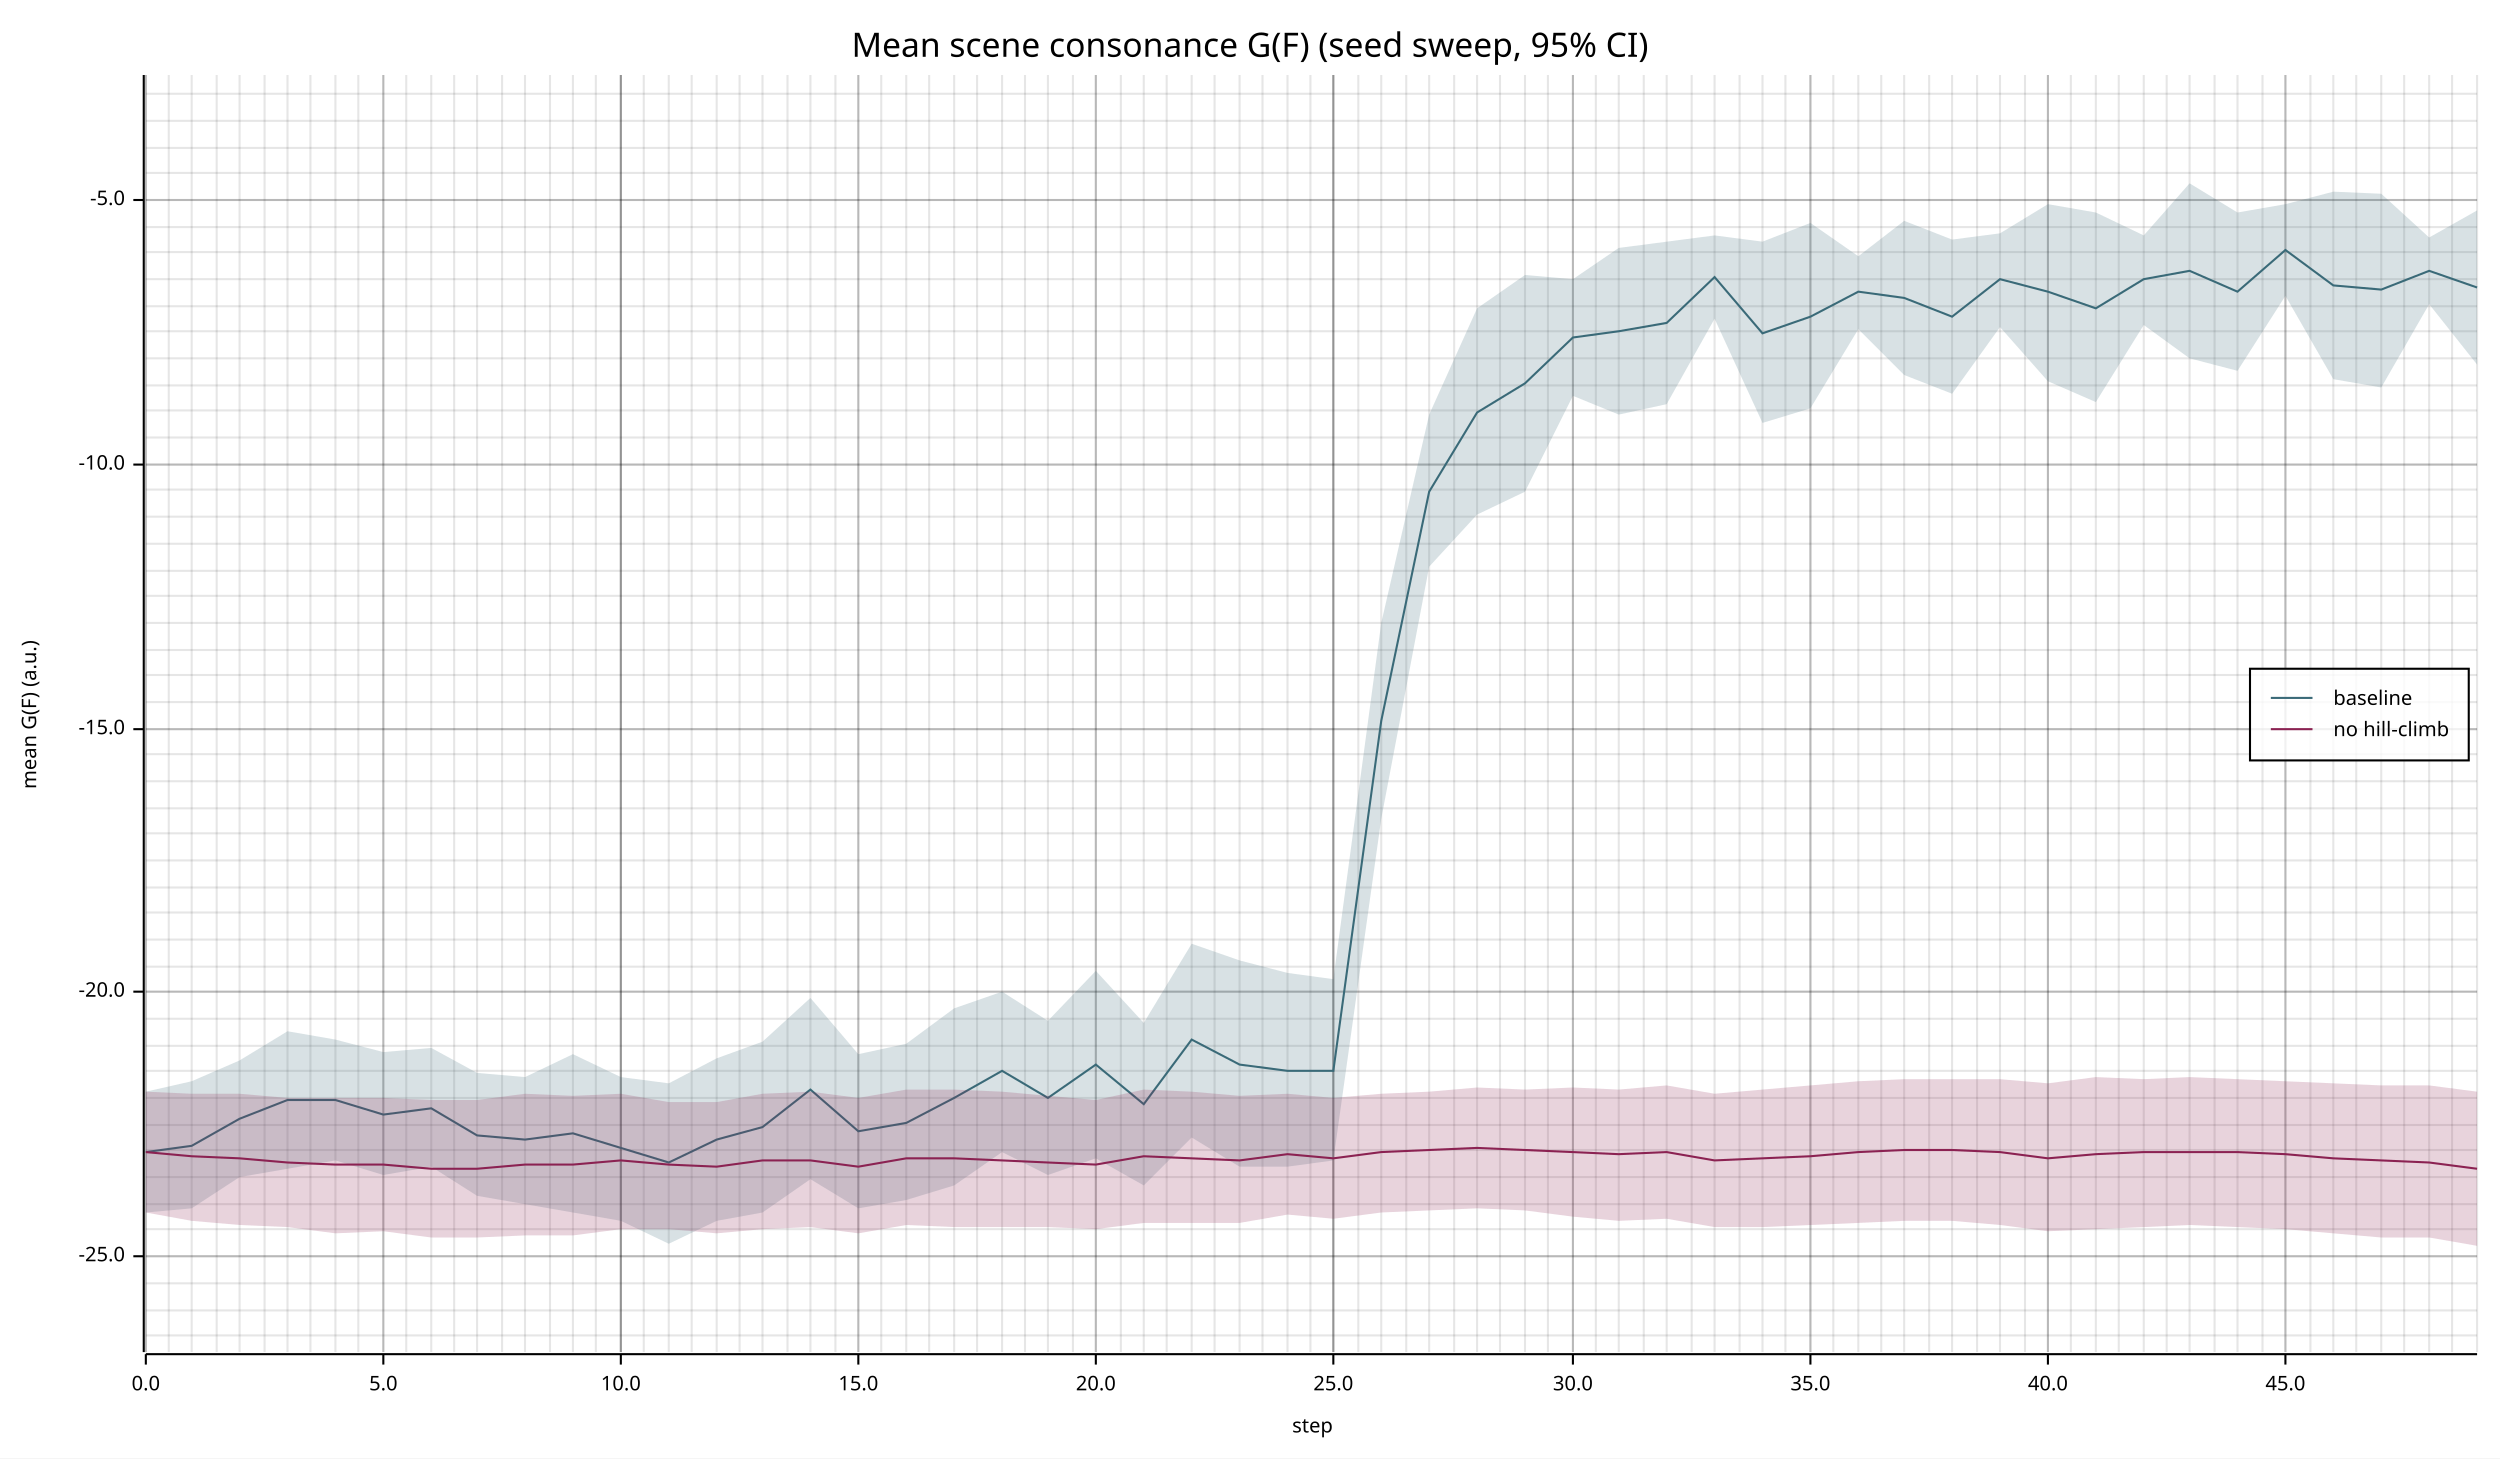
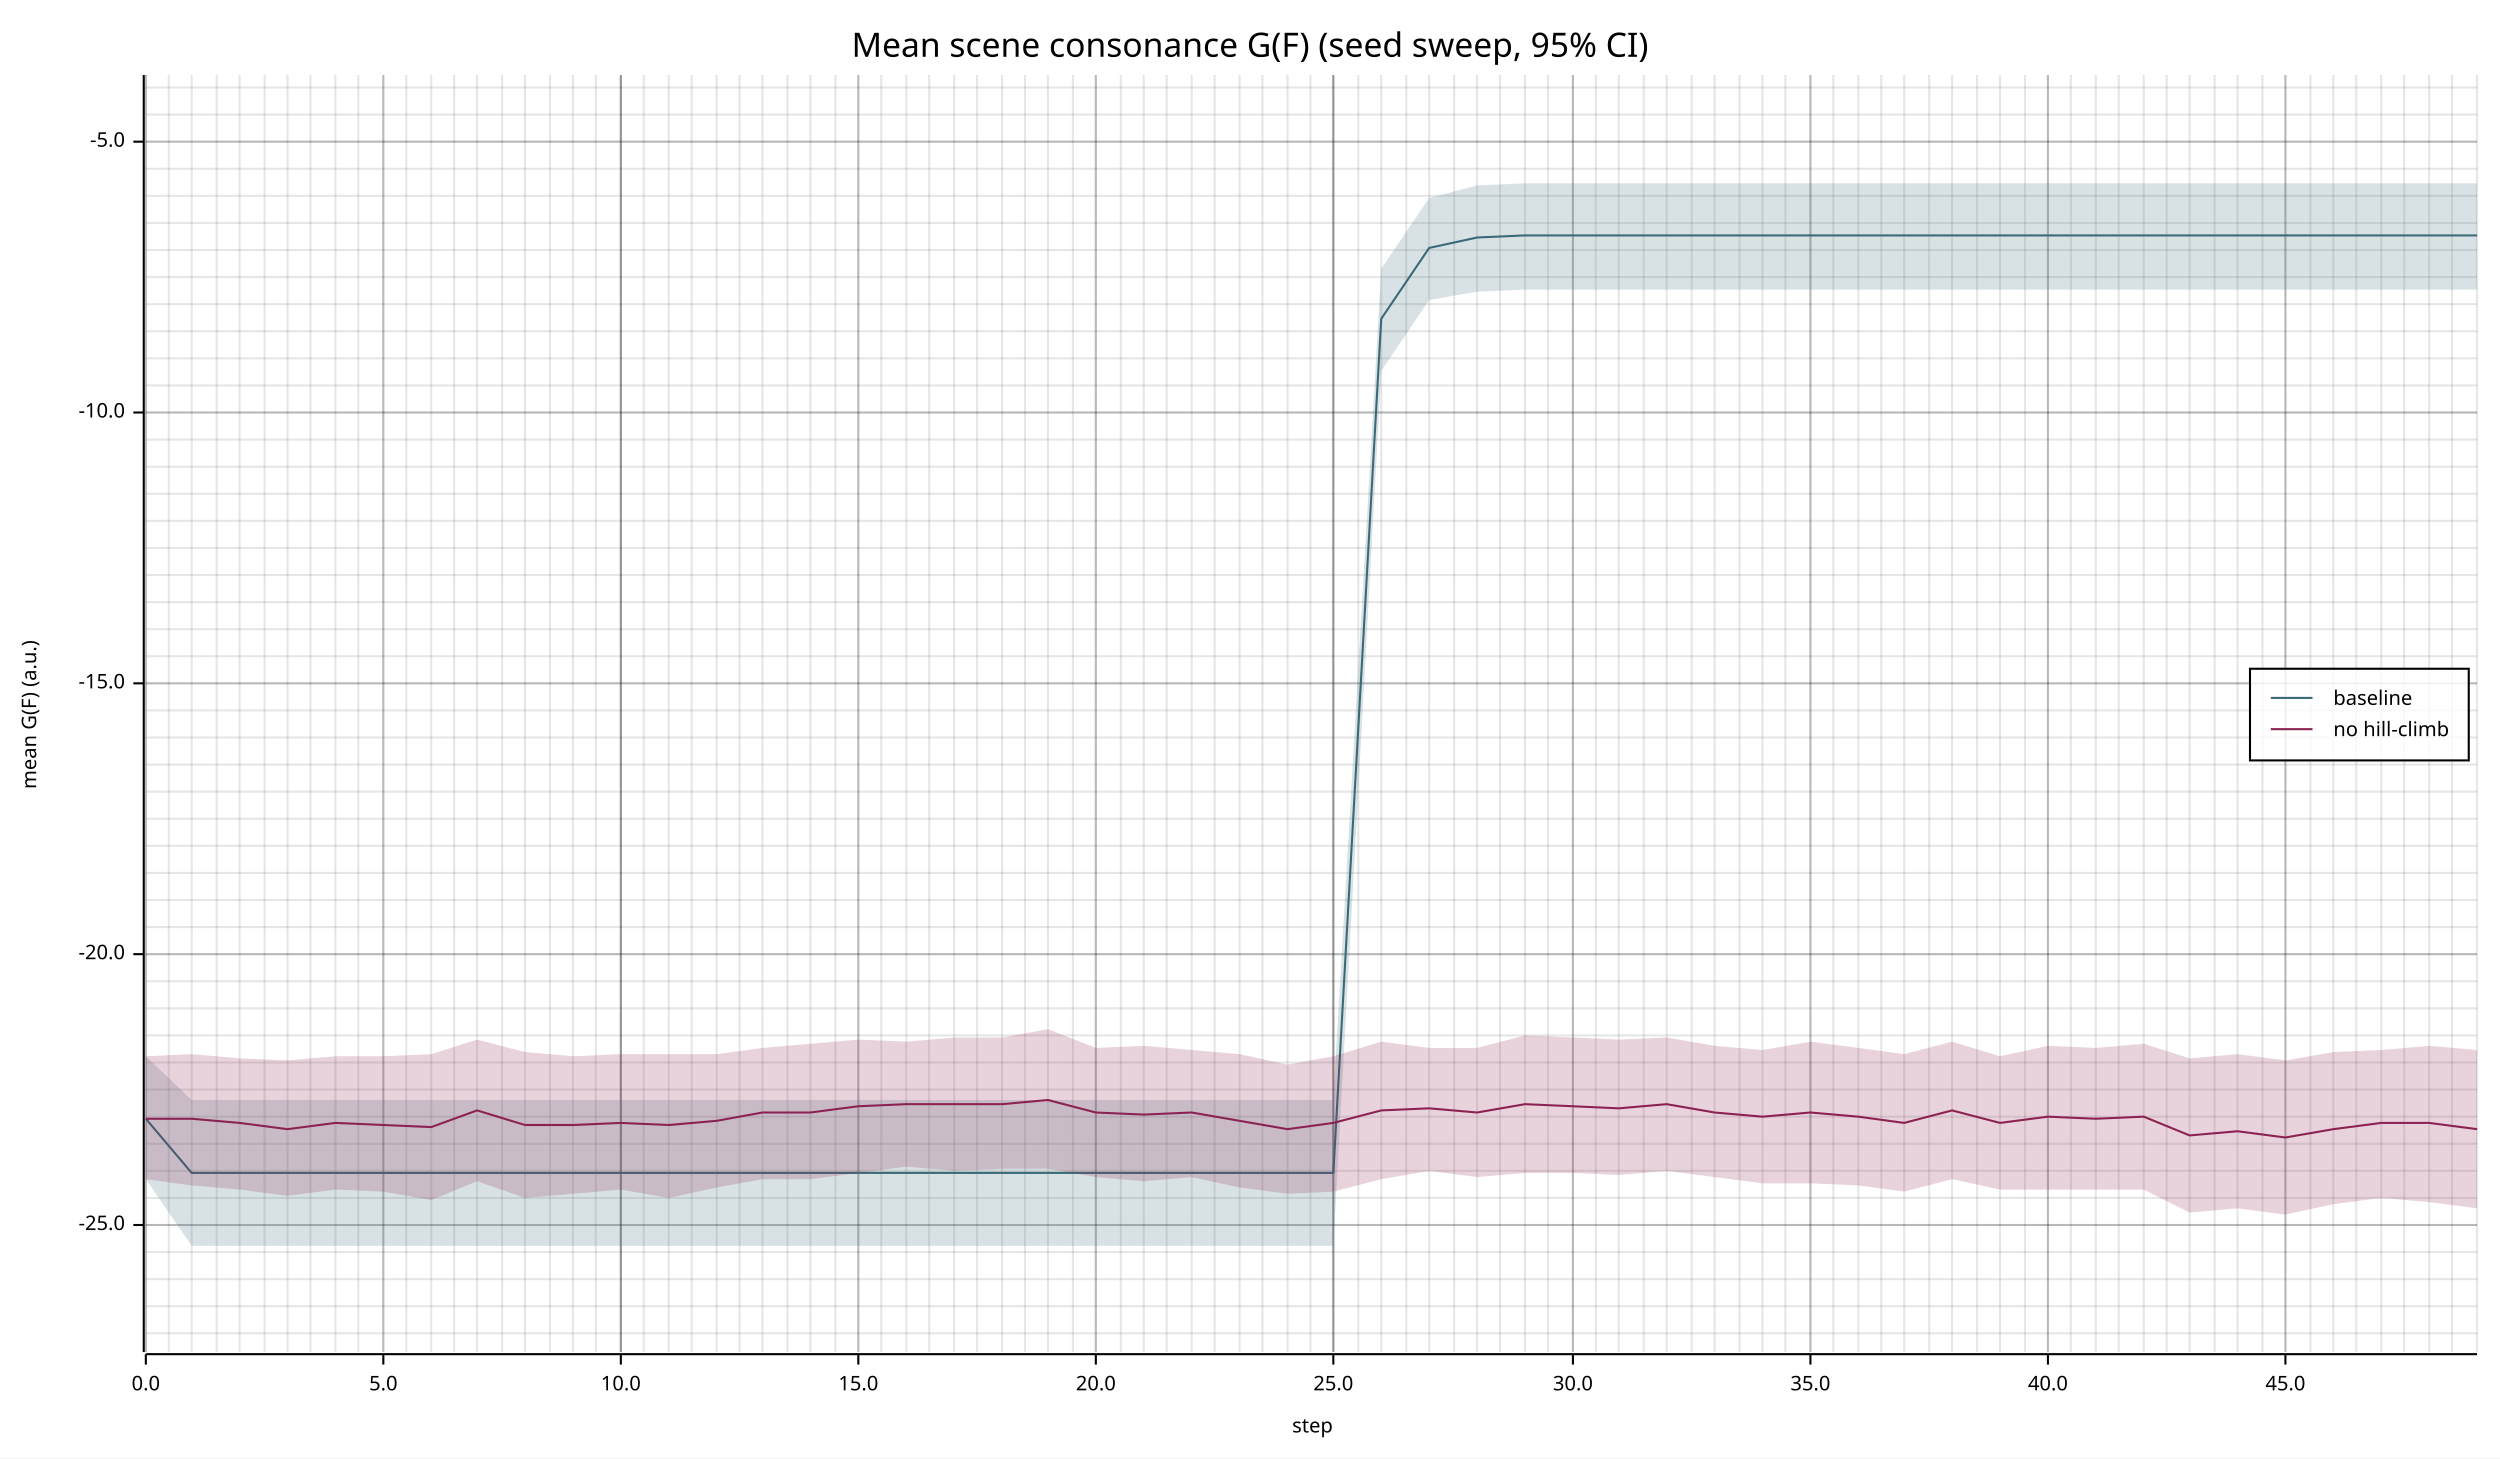
<svg xmlns="http://www.w3.org/2000/svg" width="1200" height="700" viewBox="0 0 1200 700">
  <rect x="0" y="0" width="1200" height="700" opacity="1" fill="#FFFFFF" stroke="none" />
  <text x="600" y="15" dy="0.76em" text-anchor="middle" font-family="sans-serif" font-size="16.129" opacity="1" fill="#000000">
Mean scene consonance G(F) (seed sweep, 95% CI)
</text>
  <line opacity="0.1" stroke="#000000" stroke-width="1" x1="70" y1="649" x2="70" y2="36" />
  <line opacity="0.1" stroke="#000000" stroke-width="1" x1="81" y1="649" x2="81" y2="36" />
  <line opacity="0.1" stroke="#000000" stroke-width="1" x1="92" y1="649" x2="92" y2="36" />
  <line opacity="0.1" stroke="#000000" stroke-width="1" x1="104" y1="649" x2="104" y2="36" />
  <line opacity="0.1" stroke="#000000" stroke-width="1" x1="115" y1="649" x2="115" y2="36" />
  <line opacity="0.1" stroke="#000000" stroke-width="1" x1="127" y1="649" x2="127" y2="36" />
  <line opacity="0.1" stroke="#000000" stroke-width="1" x1="138" y1="649" x2="138" y2="36" />
  <line opacity="0.1" stroke="#000000" stroke-width="1" x1="149" y1="649" x2="149" y2="36" />
  <line opacity="0.1" stroke="#000000" stroke-width="1" x1="161" y1="649" x2="161" y2="36" />
  <line opacity="0.1" stroke="#000000" stroke-width="1" x1="172" y1="649" x2="172" y2="36" />
  <line opacity="0.1" stroke="#000000" stroke-width="1" x1="184" y1="649" x2="184" y2="36" />
  <line opacity="0.1" stroke="#000000" stroke-width="1" x1="195" y1="649" x2="195" y2="36" />
  <line opacity="0.1" stroke="#000000" stroke-width="1" x1="207" y1="649" x2="207" y2="36" />
  <line opacity="0.1" stroke="#000000" stroke-width="1" x1="218" y1="649" x2="218" y2="36" />
  <line opacity="0.1" stroke="#000000" stroke-width="1" x1="229" y1="649" x2="229" y2="36" />
  <line opacity="0.1" stroke="#000000" stroke-width="1" x1="241" y1="649" x2="241" y2="36" />
  <line opacity="0.1" stroke="#000000" stroke-width="1" x1="252" y1="649" x2="252" y2="36" />
  <line opacity="0.1" stroke="#000000" stroke-width="1" x1="264" y1="649" x2="264" y2="36" />
  <line opacity="0.1" stroke="#000000" stroke-width="1" x1="275" y1="649" x2="275" y2="36" />
  <line opacity="0.1" stroke="#000000" stroke-width="1" x1="286" y1="649" x2="286" y2="36" />
  <line opacity="0.1" stroke="#000000" stroke-width="1" x1="298" y1="649" x2="298" y2="36" />
  <line opacity="0.1" stroke="#000000" stroke-width="1" x1="309" y1="649" x2="309" y2="36" />
  <line opacity="0.1" stroke="#000000" stroke-width="1" x1="321" y1="649" x2="321" y2="36" />
  <line opacity="0.1" stroke="#000000" stroke-width="1" x1="332" y1="649" x2="332" y2="36" />
  <line opacity="0.1" stroke="#000000" stroke-width="1" x1="344" y1="649" x2="344" y2="36" />
  <line opacity="0.1" stroke="#000000" stroke-width="1" x1="355" y1="649" x2="355" y2="36" />
  <line opacity="0.1" stroke="#000000" stroke-width="1" x1="366" y1="649" x2="366" y2="36" />
  <line opacity="0.1" stroke="#000000" stroke-width="1" x1="378" y1="649" x2="378" y2="36" />
  <line opacity="0.1" stroke="#000000" stroke-width="1" x1="389" y1="649" x2="389" y2="36" />
  <line opacity="0.1" stroke="#000000" stroke-width="1" x1="401" y1="649" x2="401" y2="36" />
  <line opacity="0.1" stroke="#000000" stroke-width="1" x1="412" y1="649" x2="412" y2="36" />
  <line opacity="0.1" stroke="#000000" stroke-width="1" x1="423" y1="649" x2="423" y2="36" />
  <line opacity="0.1" stroke="#000000" stroke-width="1" x1="435" y1="649" x2="435" y2="36" />
  <line opacity="0.1" stroke="#000000" stroke-width="1" x1="446" y1="649" x2="446" y2="36" />
  <line opacity="0.1" stroke="#000000" stroke-width="1" x1="458" y1="649" x2="458" y2="36" />
  <line opacity="0.1" stroke="#000000" stroke-width="1" x1="469" y1="649" x2="469" y2="36" />
  <line opacity="0.1" stroke="#000000" stroke-width="1" x1="481" y1="649" x2="481" y2="36" />
  <line opacity="0.1" stroke="#000000" stroke-width="1" x1="492" y1="649" x2="492" y2="36" />
  <line opacity="0.1" stroke="#000000" stroke-width="1" x1="503" y1="649" x2="503" y2="36" />
  <line opacity="0.1" stroke="#000000" stroke-width="1" x1="515" y1="649" x2="515" y2="36" />
  <line opacity="0.1" stroke="#000000" stroke-width="1" x1="526" y1="649" x2="526" y2="36" />
  <line opacity="0.1" stroke="#000000" stroke-width="1" x1="538" y1="649" x2="538" y2="36" />
  <line opacity="0.1" stroke="#000000" stroke-width="1" x1="549" y1="649" x2="549" y2="36" />
  <line opacity="0.1" stroke="#000000" stroke-width="1" x1="560" y1="649" x2="560" y2="36" />
  <line opacity="0.1" stroke="#000000" stroke-width="1" x1="572" y1="649" x2="572" y2="36" />
  <line opacity="0.1" stroke="#000000" stroke-width="1" x1="583" y1="649" x2="583" y2="36" />
  <line opacity="0.1" stroke="#000000" stroke-width="1" x1="595" y1="649" x2="595" y2="36" />
  <line opacity="0.1" stroke="#000000" stroke-width="1" x1="606" y1="649" x2="606" y2="36" />
  <line opacity="0.1" stroke="#000000" stroke-width="1" x1="618" y1="649" x2="618" y2="36" />
  <line opacity="0.1" stroke="#000000" stroke-width="1" x1="629" y1="649" x2="629" y2="36" />
  <line opacity="0.1" stroke="#000000" stroke-width="1" x1="640" y1="649" x2="640" y2="36" />
  <line opacity="0.1" stroke="#000000" stroke-width="1" x1="652" y1="649" x2="652" y2="36" />
  <line opacity="0.1" stroke="#000000" stroke-width="1" x1="663" y1="649" x2="663" y2="36" />
  <line opacity="0.1" stroke="#000000" stroke-width="1" x1="675" y1="649" x2="675" y2="36" />
  <line opacity="0.1" stroke="#000000" stroke-width="1" x1="686" y1="649" x2="686" y2="36" />
  <line opacity="0.1" stroke="#000000" stroke-width="1" x1="698" y1="649" x2="698" y2="36" />
  <line opacity="0.1" stroke="#000000" stroke-width="1" x1="709" y1="649" x2="709" y2="36" />
  <line opacity="0.1" stroke="#000000" stroke-width="1" x1="720" y1="649" x2="720" y2="36" />
  <line opacity="0.1" stroke="#000000" stroke-width="1" x1="732" y1="649" x2="732" y2="36" />
  <line opacity="0.1" stroke="#000000" stroke-width="1" x1="743" y1="649" x2="743" y2="36" />
  <line opacity="0.1" stroke="#000000" stroke-width="1" x1="755" y1="649" x2="755" y2="36" />
  <line opacity="0.1" stroke="#000000" stroke-width="1" x1="766" y1="649" x2="766" y2="36" />
  <line opacity="0.1" stroke="#000000" stroke-width="1" x1="777" y1="649" x2="777" y2="36" />
  <line opacity="0.1" stroke="#000000" stroke-width="1" x1="789" y1="649" x2="789" y2="36" />
  <line opacity="0.1" stroke="#000000" stroke-width="1" x1="800" y1="649" x2="800" y2="36" />
  <line opacity="0.1" stroke="#000000" stroke-width="1" x1="812" y1="649" x2="812" y2="36" />
  <line opacity="0.1" stroke="#000000" stroke-width="1" x1="823" y1="649" x2="823" y2="36" />
  <line opacity="0.1" stroke="#000000" stroke-width="1" x1="835" y1="649" x2="835" y2="36" />
  <line opacity="0.1" stroke="#000000" stroke-width="1" x1="846" y1="649" x2="846" y2="36" />
  <line opacity="0.1" stroke="#000000" stroke-width="1" x1="857" y1="649" x2="857" y2="36" />
  <line opacity="0.1" stroke="#000000" stroke-width="1" x1="869" y1="649" x2="869" y2="36" />
  <line opacity="0.1" stroke="#000000" stroke-width="1" x1="880" y1="649" x2="880" y2="36" />
  <line opacity="0.1" stroke="#000000" stroke-width="1" x1="892" y1="649" x2="892" y2="36" />
  <line opacity="0.1" stroke="#000000" stroke-width="1" x1="903" y1="649" x2="903" y2="36" />
  <line opacity="0.1" stroke="#000000" stroke-width="1" x1="914" y1="649" x2="914" y2="36" />
  <line opacity="0.1" stroke="#000000" stroke-width="1" x1="926" y1="649" x2="926" y2="36" />
  <line opacity="0.1" stroke="#000000" stroke-width="1" x1="937" y1="649" x2="937" y2="36" />
  <line opacity="0.1" stroke="#000000" stroke-width="1" x1="949" y1="649" x2="949" y2="36" />
  <line opacity="0.1" stroke="#000000" stroke-width="1" x1="960" y1="649" x2="960" y2="36" />
  <line opacity="0.1" stroke="#000000" stroke-width="1" x1="972" y1="649" x2="972" y2="36" />
  <line opacity="0.1" stroke="#000000" stroke-width="1" x1="983" y1="649" x2="983" y2="36" />
  <line opacity="0.1" stroke="#000000" stroke-width="1" x1="994" y1="649" x2="994" y2="36" />
  <line opacity="0.1" stroke="#000000" stroke-width="1" x1="1006" y1="649" x2="1006" y2="36" />
  <line opacity="0.1" stroke="#000000" stroke-width="1" x1="1017" y1="649" x2="1017" y2="36" />
  <line opacity="0.1" stroke="#000000" stroke-width="1" x1="1029" y1="649" x2="1029" y2="36" />
  <line opacity="0.1" stroke="#000000" stroke-width="1" x1="1040" y1="649" x2="1040" y2="36" />
  <line opacity="0.1" stroke="#000000" stroke-width="1" x1="1051" y1="649" x2="1051" y2="36" />
  <line opacity="0.1" stroke="#000000" stroke-width="1" x1="1063" y1="649" x2="1063" y2="36" />
  <line opacity="0.1" stroke="#000000" stroke-width="1" x1="1074" y1="649" x2="1074" y2="36" />
  <line opacity="0.1" stroke="#000000" stroke-width="1" x1="1086" y1="649" x2="1086" y2="36" />
  <line opacity="0.1" stroke="#000000" stroke-width="1" x1="1097" y1="649" x2="1097" y2="36" />
  <line opacity="0.1" stroke="#000000" stroke-width="1" x1="1109" y1="649" x2="1109" y2="36" />
  <line opacity="0.1" stroke="#000000" stroke-width="1" x1="1120" y1="649" x2="1120" y2="36" />
  <line opacity="0.1" stroke="#000000" stroke-width="1" x1="1131" y1="649" x2="1131" y2="36" />
  <line opacity="0.1" stroke="#000000" stroke-width="1" x1="1143" y1="649" x2="1143" y2="36" />
  <line opacity="0.1" stroke="#000000" stroke-width="1" x1="1154" y1="649" x2="1154" y2="36" />
  <line opacity="0.1" stroke="#000000" stroke-width="1" x1="1166" y1="649" x2="1166" y2="36" />
  <line opacity="0.1" stroke="#000000" stroke-width="1" x1="1177" y1="649" x2="1177" y2="36" />
  <line opacity="0.1" stroke="#000000" stroke-width="1" x1="1189" y1="649" x2="1189" y2="36" />
-   <line opacity="0.1" stroke="#000000" stroke-width="1" x1="70" y1="641" x2="1189" y2="641" />
-   <line opacity="0.1" stroke="#000000" stroke-width="1" x1="70" y1="629" x2="1189" y2="629" />
-   <line opacity="0.1" stroke="#000000" stroke-width="1" x1="70" y1="616" x2="1189" y2="616" />
-   <line opacity="0.1" stroke="#000000" stroke-width="1" x1="70" y1="603" x2="1189" y2="603" />
-   <line opacity="0.1" stroke="#000000" stroke-width="1" x1="70" y1="590" x2="1189" y2="590" />
-   <line opacity="0.1" stroke="#000000" stroke-width="1" x1="70" y1="578" x2="1189" y2="578" />
-   <line opacity="0.1" stroke="#000000" stroke-width="1" x1="70" y1="565" x2="1189" y2="565" />
-   <line opacity="0.1" stroke="#000000" stroke-width="1" x1="70" y1="552" x2="1189" y2="552" />
-   <line opacity="0.1" stroke="#000000" stroke-width="1" x1="70" y1="540" x2="1189" y2="540" />
-   <line opacity="0.1" stroke="#000000" stroke-width="1" x1="70" y1="527" x2="1189" y2="527" />
-   <line opacity="0.1" stroke="#000000" stroke-width="1" x1="70" y1="514" x2="1189" y2="514" />
-   <line opacity="0.1" stroke="#000000" stroke-width="1" x1="70" y1="502" x2="1189" y2="502" />
-   <line opacity="0.1" stroke="#000000" stroke-width="1" x1="70" y1="489" x2="1189" y2="489" />
-   <line opacity="0.1" stroke="#000000" stroke-width="1" x1="70" y1="476" x2="1189" y2="476" />
-   <line opacity="0.1" stroke="#000000" stroke-width="1" x1="70" y1="464" x2="1189" y2="464" />
-   <line opacity="0.1" stroke="#000000" stroke-width="1" x1="70" y1="451" x2="1189" y2="451" />
-   <line opacity="0.1" stroke="#000000" stroke-width="1" x1="70" y1="438" x2="1189" y2="438" />
-   <line opacity="0.1" stroke="#000000" stroke-width="1" x1="70" y1="426" x2="1189" y2="426" />
-   <line opacity="0.1" stroke="#000000" stroke-width="1" x1="70" y1="413" x2="1189" y2="413" />
-   <line opacity="0.1" stroke="#000000" stroke-width="1" x1="70" y1="400" x2="1189" y2="400" />
-   <line opacity="0.1" stroke="#000000" stroke-width="1" x1="70" y1="388" x2="1189" y2="388" />
-   <line opacity="0.1" stroke="#000000" stroke-width="1" x1="70" y1="375" x2="1189" y2="375" />
-   <line opacity="0.1" stroke="#000000" stroke-width="1" x1="70" y1="362" x2="1189" y2="362" />
-   <line opacity="0.1" stroke="#000000" stroke-width="1" x1="70" y1="350" x2="1189" y2="350" />
-   <line opacity="0.1" stroke="#000000" stroke-width="1" x1="70" y1="337" x2="1189" y2="337" />
-   <line opacity="0.1" stroke="#000000" stroke-width="1" x1="70" y1="324" x2="1189" y2="324" />
-   <line opacity="0.1" stroke="#000000" stroke-width="1" x1="70" y1="312" x2="1189" y2="312" />
-   <line opacity="0.1" stroke="#000000" stroke-width="1" x1="70" y1="299" x2="1189" y2="299" />
-   <line opacity="0.1" stroke="#000000" stroke-width="1" x1="70" y1="286" x2="1189" y2="286" />
-   <line opacity="0.1" stroke="#000000" stroke-width="1" x1="70" y1="274" x2="1189" y2="274" />
-   <line opacity="0.1" stroke="#000000" stroke-width="1" x1="70" y1="261" x2="1189" y2="261" />
-   <line opacity="0.1" stroke="#000000" stroke-width="1" x1="70" y1="248" x2="1189" y2="248" />
-   <line opacity="0.1" stroke="#000000" stroke-width="1" x1="70" y1="235" x2="1189" y2="235" />
-   <line opacity="0.1" stroke="#000000" stroke-width="1" x1="70" y1="223" x2="1189" y2="223" />
-   <line opacity="0.1" stroke="#000000" stroke-width="1" x1="70" y1="210" x2="1189" y2="210" />
-   <line opacity="0.1" stroke="#000000" stroke-width="1" x1="70" y1="197" x2="1189" y2="197" />
+   <line opacity="0.1" stroke="#000000" stroke-width="1" x1="70" y1="640" x2="1189" y2="640" />
+   <line opacity="0.1" stroke="#000000" stroke-width="1" x1="70" y1="627" x2="1189" y2="627" />
+   <line opacity="0.1" stroke="#000000" stroke-width="1" x1="70" y1="614" x2="1189" y2="614" />
+   <line opacity="0.1" stroke="#000000" stroke-width="1" x1="70" y1="601" x2="1189" y2="601" />
+   <line opacity="0.1" stroke="#000000" stroke-width="1" x1="70" y1="588" x2="1189" y2="588" />
+   <line opacity="0.1" stroke="#000000" stroke-width="1" x1="70" y1="575" x2="1189" y2="575" />
+   <line opacity="0.1" stroke="#000000" stroke-width="1" x1="70" y1="562" x2="1189" y2="562" />
+   <line opacity="0.1" stroke="#000000" stroke-width="1" x1="70" y1="549" x2="1189" y2="549" />
+   <line opacity="0.1" stroke="#000000" stroke-width="1" x1="70" y1="536" x2="1189" y2="536" />
+   <line opacity="0.1" stroke="#000000" stroke-width="1" x1="70" y1="523" x2="1189" y2="523" />
+   <line opacity="0.1" stroke="#000000" stroke-width="1" x1="70" y1="510" x2="1189" y2="510" />
+   <line opacity="0.1" stroke="#000000" stroke-width="1" x1="70" y1="497" x2="1189" y2="497" />
+   <line opacity="0.1" stroke="#000000" stroke-width="1" x1="70" y1="484" x2="1189" y2="484" />
+   <line opacity="0.1" stroke="#000000" stroke-width="1" x1="70" y1="471" x2="1189" y2="471" />
+   <line opacity="0.1" stroke="#000000" stroke-width="1" x1="70" y1="458" x2="1189" y2="458" />
+   <line opacity="0.1" stroke="#000000" stroke-width="1" x1="70" y1="445" x2="1189" y2="445" />
+   <line opacity="0.1" stroke="#000000" stroke-width="1" x1="70" y1="432" x2="1189" y2="432" />
+   <line opacity="0.1" stroke="#000000" stroke-width="1" x1="70" y1="419" x2="1189" y2="419" />
+   <line opacity="0.1" stroke="#000000" stroke-width="1" x1="70" y1="406" x2="1189" y2="406" />
+   <line opacity="0.1" stroke="#000000" stroke-width="1" x1="70" y1="393" x2="1189" y2="393" />
+   <line opacity="0.1" stroke="#000000" stroke-width="1" x1="70" y1="380" x2="1189" y2="380" />
+   <line opacity="0.1" stroke="#000000" stroke-width="1" x1="70" y1="367" x2="1189" y2="367" />
+   <line opacity="0.1" stroke="#000000" stroke-width="1" x1="70" y1="354" x2="1189" y2="354" />
+   <line opacity="0.1" stroke="#000000" stroke-width="1" x1="70" y1="341" x2="1189" y2="341" />
+   <line opacity="0.1" stroke="#000000" stroke-width="1" x1="70" y1="328" x2="1189" y2="328" />
+   <line opacity="0.1" stroke="#000000" stroke-width="1" x1="70" y1="315" x2="1189" y2="315" />
+   <line opacity="0.1" stroke="#000000" stroke-width="1" x1="70" y1="302" x2="1189" y2="302" />
+   <line opacity="0.1" stroke="#000000" stroke-width="1" x1="70" y1="289" x2="1189" y2="289" />
+   <line opacity="0.1" stroke="#000000" stroke-width="1" x1="70" y1="276" x2="1189" y2="276" />
+   <line opacity="0.1" stroke="#000000" stroke-width="1" x1="70" y1="263" x2="1189" y2="263" />
+   <line opacity="0.1" stroke="#000000" stroke-width="1" x1="70" y1="250" x2="1189" y2="250" />
+   <line opacity="0.1" stroke="#000000" stroke-width="1" x1="70" y1="237" x2="1189" y2="237" />
+   <line opacity="0.1" stroke="#000000" stroke-width="1" x1="70" y1="224" x2="1189" y2="224" />
+   <line opacity="0.1" stroke="#000000" stroke-width="1" x1="70" y1="211" x2="1189" y2="211" />
+   <line opacity="0.1" stroke="#000000" stroke-width="1" x1="70" y1="198" x2="1189" y2="198" />
  <line opacity="0.1" stroke="#000000" stroke-width="1" x1="70" y1="185" x2="1189" y2="185" />
  <line opacity="0.1" stroke="#000000" stroke-width="1" x1="70" y1="172" x2="1189" y2="172" />
  <line opacity="0.1" stroke="#000000" stroke-width="1" x1="70" y1="159" x2="1189" y2="159" />
-   <line opacity="0.1" stroke="#000000" stroke-width="1" x1="70" y1="147" x2="1189" y2="147" />
-   <line opacity="0.1" stroke="#000000" stroke-width="1" x1="70" y1="134" x2="1189" y2="134" />
-   <line opacity="0.1" stroke="#000000" stroke-width="1" x1="70" y1="121" x2="1189" y2="121" />
-   <line opacity="0.1" stroke="#000000" stroke-width="1" x1="70" y1="109" x2="1189" y2="109" />
-   <line opacity="0.1" stroke="#000000" stroke-width="1" x1="70" y1="96" x2="1189" y2="96" />
-   <line opacity="0.1" stroke="#000000" stroke-width="1" x1="70" y1="83" x2="1189" y2="83" />
-   <line opacity="0.1" stroke="#000000" stroke-width="1" x1="70" y1="71" x2="1189" y2="71" />
-   <line opacity="0.1" stroke="#000000" stroke-width="1" x1="70" y1="58" x2="1189" y2="58" />
-   <line opacity="0.1" stroke="#000000" stroke-width="1" x1="70" y1="45" x2="1189" y2="45" />
+   <line opacity="0.1" stroke="#000000" stroke-width="1" x1="70" y1="146" x2="1189" y2="146" />
+   <line opacity="0.1" stroke="#000000" stroke-width="1" x1="70" y1="133" x2="1189" y2="133" />
+   <line opacity="0.1" stroke="#000000" stroke-width="1" x1="70" y1="120" x2="1189" y2="120" />
+   <line opacity="0.1" stroke="#000000" stroke-width="1" x1="70" y1="107" x2="1189" y2="107" />
+   <line opacity="0.1" stroke="#000000" stroke-width="1" x1="70" y1="94" x2="1189" y2="94" />
+   <line opacity="0.1" stroke="#000000" stroke-width="1" x1="70" y1="81" x2="1189" y2="81" />
+   <line opacity="0.1" stroke="#000000" stroke-width="1" x1="70" y1="68" x2="1189" y2="68" />
+   <line opacity="0.1" stroke="#000000" stroke-width="1" x1="70" y1="55" x2="1189" y2="55" />
+   <line opacity="0.1" stroke="#000000" stroke-width="1" x1="70" y1="42" x2="1189" y2="42" />
  <text x="10" y="343" dy="0.76em" text-anchor="middle" font-family="sans-serif" font-size="9.677" opacity="1" fill="#000000" transform="rotate(270, 10, 343)">
mean G(F) (a.u.)
</text>
  <text x="630" y="690" dy="-0.5ex" text-anchor="middle" font-family="sans-serif" font-size="9.677" opacity="1" fill="#000000">
step
</text>
  <line opacity="0.2" stroke="#000000" stroke-width="1" x1="70" y1="649" x2="70" y2="36" />
  <line opacity="0.2" stroke="#000000" stroke-width="1" x1="184" y1="649" x2="184" y2="36" />
  <line opacity="0.2" stroke="#000000" stroke-width="1" x1="298" y1="649" x2="298" y2="36" />
  <line opacity="0.2" stroke="#000000" stroke-width="1" x1="412" y1="649" x2="412" y2="36" />
  <line opacity="0.2" stroke="#000000" stroke-width="1" x1="526" y1="649" x2="526" y2="36" />
  <line opacity="0.2" stroke="#000000" stroke-width="1" x1="640" y1="649" x2="640" y2="36" />
  <line opacity="0.2" stroke="#000000" stroke-width="1" x1="755" y1="649" x2="755" y2="36" />
  <line opacity="0.2" stroke="#000000" stroke-width="1" x1="869" y1="649" x2="869" y2="36" />
  <line opacity="0.2" stroke="#000000" stroke-width="1" x1="983" y1="649" x2="983" y2="36" />
  <line opacity="0.2" stroke="#000000" stroke-width="1" x1="1097" y1="649" x2="1097" y2="36" />
-   <line opacity="0.2" stroke="#000000" stroke-width="1" x1="70" y1="603" x2="1189" y2="603" />
-   <line opacity="0.2" stroke="#000000" stroke-width="1" x1="70" y1="476" x2="1189" y2="476" />
-   <line opacity="0.2" stroke="#000000" stroke-width="1" x1="70" y1="350" x2="1189" y2="350" />
-   <line opacity="0.2" stroke="#000000" stroke-width="1" x1="70" y1="223" x2="1189" y2="223" />
-   <line opacity="0.2" stroke="#000000" stroke-width="1" x1="70" y1="96" x2="1189" y2="96" />
+   <line opacity="0.2" stroke="#000000" stroke-width="1" x1="70" y1="588" x2="1189" y2="588" />
+   <line opacity="0.2" stroke="#000000" stroke-width="1" x1="70" y1="458" x2="1189" y2="458" />
+   <line opacity="0.2" stroke="#000000" stroke-width="1" x1="70" y1="328" x2="1189" y2="328" />
+   <line opacity="0.2" stroke="#000000" stroke-width="1" x1="70" y1="198" x2="1189" y2="198" />
+   <line opacity="0.2" stroke="#000000" stroke-width="1" x1="70" y1="68" x2="1189" y2="68" />
  <polyline fill="none" opacity="1" stroke="#000000" stroke-width="1" points="69,36 69,649 " />
-   <text x="60" y="603" dy="0.5ex" text-anchor="end" font-family="sans-serif" font-size="9.677" opacity="1" fill="#000000">
+   <text x="60" y="588" dy="0.5ex" text-anchor="end" font-family="sans-serif" font-size="9.677" opacity="1" fill="#000000">
-25.0
</text>
-   <polyline fill="none" opacity="1" stroke="#000000" stroke-width="1" points="64,603 69,603 " />
-   <text x="60" y="476" dy="0.5ex" text-anchor="end" font-family="sans-serif" font-size="9.677" opacity="1" fill="#000000">
+   <polyline fill="none" opacity="1" stroke="#000000" stroke-width="1" points="64,588 69,588 " />
+   <text x="60" y="458" dy="0.5ex" text-anchor="end" font-family="sans-serif" font-size="9.677" opacity="1" fill="#000000">
-20.0
</text>
-   <polyline fill="none" opacity="1" stroke="#000000" stroke-width="1" points="64,476 69,476 " />
-   <text x="60" y="350" dy="0.5ex" text-anchor="end" font-family="sans-serif" font-size="9.677" opacity="1" fill="#000000">
+   <polyline fill="none" opacity="1" stroke="#000000" stroke-width="1" points="64,458 69,458 " />
+   <text x="60" y="328" dy="0.5ex" text-anchor="end" font-family="sans-serif" font-size="9.677" opacity="1" fill="#000000">
-15.0
</text>
-   <polyline fill="none" opacity="1" stroke="#000000" stroke-width="1" points="64,350 69,350 " />
-   <text x="60" y="223" dy="0.5ex" text-anchor="end" font-family="sans-serif" font-size="9.677" opacity="1" fill="#000000">
+   <polyline fill="none" opacity="1" stroke="#000000" stroke-width="1" points="64,328 69,328 " />
+   <text x="60" y="198" dy="0.5ex" text-anchor="end" font-family="sans-serif" font-size="9.677" opacity="1" fill="#000000">
-10.0
</text>
-   <polyline fill="none" opacity="1" stroke="#000000" stroke-width="1" points="64,223 69,223 " />
-   <text x="60" y="96" dy="0.5ex" text-anchor="end" font-family="sans-serif" font-size="9.677" opacity="1" fill="#000000">
+   <polyline fill="none" opacity="1" stroke="#000000" stroke-width="1" points="64,198 69,198 " />
+   <text x="60" y="68" dy="0.5ex" text-anchor="end" font-family="sans-serif" font-size="9.677" opacity="1" fill="#000000">
-5.0
</text>
-   <polyline fill="none" opacity="1" stroke="#000000" stroke-width="1" points="64,96 69,96 " />
+   <polyline fill="none" opacity="1" stroke="#000000" stroke-width="1" points="64,68 69,68 " />
  <polyline fill="none" opacity="1" stroke="#000000" stroke-width="1" points="70,650 1189,650 " />
  <text x="70" y="660" dy="0.76em" text-anchor="middle" font-family="sans-serif" font-size="9.677" opacity="1" fill="#000000">
0.0
</text>
  <polyline fill="none" opacity="1" stroke="#000000" stroke-width="1" points="70,650 70,655 " />
  <text x="184" y="660" dy="0.76em" text-anchor="middle" font-family="sans-serif" font-size="9.677" opacity="1" fill="#000000">
5.0
</text>
  <polyline fill="none" opacity="1" stroke="#000000" stroke-width="1" points="184,650 184,655 " />
  <text x="298" y="660" dy="0.76em" text-anchor="middle" font-family="sans-serif" font-size="9.677" opacity="1" fill="#000000">
10.0
</text>
  <polyline fill="none" opacity="1" stroke="#000000" stroke-width="1" points="298,650 298,655 " />
  <text x="412" y="660" dy="0.76em" text-anchor="middle" font-family="sans-serif" font-size="9.677" opacity="1" fill="#000000">
15.0
</text>
  <polyline fill="none" opacity="1" stroke="#000000" stroke-width="1" points="412,650 412,655 " />
  <text x="526" y="660" dy="0.76em" text-anchor="middle" font-family="sans-serif" font-size="9.677" opacity="1" fill="#000000">
20.0
</text>
  <polyline fill="none" opacity="1" stroke="#000000" stroke-width="1" points="526,650 526,655 " />
  <text x="640" y="660" dy="0.76em" text-anchor="middle" font-family="sans-serif" font-size="9.677" opacity="1" fill="#000000">
25.0
</text>
  <polyline fill="none" opacity="1" stroke="#000000" stroke-width="1" points="640,650 640,655 " />
  <text x="755" y="660" dy="0.76em" text-anchor="middle" font-family="sans-serif" font-size="9.677" opacity="1" fill="#000000">
30.0
</text>
  <polyline fill="none" opacity="1" stroke="#000000" stroke-width="1" points="755,650 755,655 " />
  <text x="869" y="660" dy="0.76em" text-anchor="middle" font-family="sans-serif" font-size="9.677" opacity="1" fill="#000000">
35.0
</text>
  <polyline fill="none" opacity="1" stroke="#000000" stroke-width="1" points="869,650 869,655 " />
  <text x="983" y="660" dy="0.76em" text-anchor="middle" font-family="sans-serif" font-size="9.677" opacity="1" fill="#000000">
40.0
</text>
  <polyline fill="none" opacity="1" stroke="#000000" stroke-width="1" points="983,650 983,655 " />
  <text x="1097" y="660" dy="0.76em" text-anchor="middle" font-family="sans-serif" font-size="9.677" opacity="1" fill="#000000">
45.0
</text>
  <polyline fill="none" opacity="1" stroke="#000000" stroke-width="1" points="1097,650 1097,655 " />
  <polyline fill="none" opacity="0.2" stroke="#000000" stroke-width="1" points="298,649 298,36 " />
  <polyline fill="none" opacity="0.2" stroke="#000000" stroke-width="1" points="640,649 640,36 " />
-   <polygon opacity="0.2" fill="#3A6A78" points="70,524 92,519 115,509 138,495 161,499 184,505 207,503 229,515 252,517 275,506 298,517 321,520 344,508 366,500 389,479 412,506 435,501 458,484 481,476 503,490 526,466 549,491 572,453 595,461 618,467 640,470 663,299 686,199 709,148 732,132 755,134 777,119 800,116 823,113 846,116 869,107 892,123 914,106 937,115 960,112 983,98 1006,102 1029,113 1051,88 1074,102 1097,98 1120,92 1143,93 1166,114 1189,101 1189,175 1166,146 1143,186 1120,182 1097,142 1074,178 1051,172 1029,156 1006,193 983,183 960,157 937,189 914,180 892,158 869,196 846,203 823,153 800,194 777,199 755,190 732,236 709,247 686,272 663,393 640,557 618,560 595,560 572,546 549,569 526,556 503,564 481,553 458,569 435,576 412,580 389,566 366,582 344,586 321,597 298,586 275,582 252,578 229,574 207,560 184,564 161,557 138,561 115,565 92,580 70,582 " />
-   <polyline fill="none" opacity="1" stroke="#3A6A78" stroke-width="1" points="70,553 92,550 115,537 138,528 161,528 184,535 207,532 229,545 252,547 275,544 298,551 321,558 344,547 366,541 389,523 412,543 435,539 458,527 481,514 503,527 526,511 549,530 572,499 595,511 618,514 640,514 663,346 686,236 709,198 732,184 755,162 777,159 800,155 823,133 846,160 869,152 892,140 914,143 937,152 960,134 983,140 1006,148 1029,134 1051,130 1074,140 1097,120 1120,137 1143,139 1166,130 1189,138 " />
-   <polygon opacity="0.2" fill="#8B2252" points="70,524 92,525 115,525 138,527 161,527 184,527 207,528 229,528 252,525 275,526 298,525 321,529 344,529 366,525 389,524 412,527 435,523 458,523 481,524 503,526 526,528 549,523 572,524 595,526 618,525 640,527 663,525 686,524 709,522 732,523 755,522 777,523 800,521 823,525 846,523 869,521 892,519 914,518 937,518 960,518 983,520 1006,517 1029,518 1051,517 1074,518 1097,519 1120,520 1143,521 1166,521 1189,524 1189,598 1166,594 1143,594 1120,592 1097,590 1074,589 1051,588 1029,589 1006,590 983,591 960,588 937,586 914,586 892,587 869,588 846,589 823,589 800,585 777,586 755,584 732,581 709,580 686,581 663,582 640,585 618,583 595,587 572,587 549,587 526,590 503,589 481,589 458,589 435,588 412,592 389,589 366,590 344,592 321,590 298,590 275,593 252,593 229,594 207,594 184,591 161,592 138,589 115,588 92,586 70,582 " />
-   <polyline fill="none" opacity="1" stroke="#8B2252" stroke-width="1" points="70,553 92,555 115,556 138,558 161,559 184,559 207,561 229,561 252,559 275,559 298,557 321,559 344,560 366,557 389,557 412,560 435,556 458,556 481,557 503,558 526,559 549,555 572,556 595,557 618,554 640,556 663,553 686,552 709,551 732,552 755,553 777,554 800,553 823,557 846,556 869,555 892,553 914,552 937,552 960,553 983,556 1006,554 1029,553 1051,553 1074,553 1097,554 1120,556 1143,557 1166,558 1189,561 " />
+   <polygon opacity="0.2" fill="#3A6A78" points="70,507 92,528 115,528 138,528 161,528 184,528 207,528 229,528 252,528 275,528 298,528 321,528 344,528 366,528 389,528 412,528 435,528 458,528 481,528 503,528 526,528 549,528 572,528 595,528 618,528 640,528 663,129 686,95 709,89 732,88 755,88 777,88 800,88 823,88 846,88 869,88 892,88 914,88 937,88 960,88 983,88 1006,88 1029,88 1051,88 1074,88 1097,88 1120,88 1143,88 1166,88 1189,88 1189,139 1166,139 1143,139 1120,139 1097,139 1074,139 1051,139 1029,139 1006,139 983,139 960,139 937,139 914,139 892,139 869,139 846,139 823,139 800,139 777,139 755,139 732,139 709,140 686,144 663,178 640,598 618,598 595,598 572,598 549,598 526,598 503,598 481,598 458,598 435,598 412,598 389,598 366,598 344,598 321,598 298,598 275,598 252,598 229,598 207,598 184,598 161,598 138,598 115,598 92,598 70,566 " />
+   <polyline fill="none" opacity="1" stroke="#3A6A78" stroke-width="1" points="70,537 92,563 115,563 138,563 161,563 184,563 207,563 229,563 252,563 275,563 298,563 321,563 344,563 366,563 389,563 412,563 435,563 458,563 481,563 503,563 526,563 549,563 572,563 595,563 618,563 640,563 663,153 686,119 709,114 732,113 755,113 777,113 800,113 823,113 846,113 869,113 892,113 914,113 937,113 960,113 983,113 1006,113 1029,113 1051,113 1074,113 1097,113 1120,113 1143,113 1166,113 1189,113 " />
+   <polygon opacity="0.2" fill="#8B2252" points="70,507 92,506 115,508 138,509 161,507 184,507 207,506 229,499 252,505 275,507 298,506 321,506 344,506 366,503 389,501 412,499 435,500 458,498 481,498 503,494 526,503 549,502 572,504 595,506 618,511 640,507 663,500 686,503 709,503 732,497 755,498 777,499 800,498 823,502 846,504 869,500 892,503 914,506 937,500 960,507 983,502 1006,503 1029,501 1051,508 1074,506 1097,509 1120,505 1143,504 1166,502 1189,504 1189,580 1166,577 1143,575 1120,578 1097,583 1074,580 1051,582 1029,571 1006,571 983,571 960,571 937,566 914,572 892,569 869,568 846,568 823,565 800,562 777,564 755,563 732,563 709,565 686,562 663,566 640,572 618,573 595,570 572,565 549,567 526,565 503,561 481,561 458,562 435,560 412,563 389,566 366,566 344,570 321,575 298,571 275,573 252,575 229,567 207,576 184,572 161,571 138,574 115,571 92,569 70,566 " />
+   <polyline fill="none" opacity="1" stroke="#8B2252" stroke-width="1" points="70,537 92,537 115,539 138,542 161,539 184,540 207,541 229,533 252,540 275,540 298,539 321,540 344,538 366,534 389,534 412,531 435,530 458,530 481,530 503,528 526,534 549,535 572,534 595,538 618,542 640,539 663,533 686,532 709,534 732,530 755,531 777,532 800,530 823,534 846,536 869,534 892,536 914,539 937,533 960,539 983,536 1006,537 1029,536 1051,545 1074,543 1097,546 1120,542 1143,539 1166,539 1189,542 " />
  <rect x="1080" y="321" width="105" height="44" opacity="0.8" fill="#FFFFFF" stroke="none" />
  <rect x="1080" y="321" width="105" height="44" opacity="1" fill="none" stroke="#000000" />
  <text x="1120" y="331" dy="0.76em" text-anchor="start" font-family="sans-serif" font-size="9.677" opacity="1" fill="#000000">
baseline
</text>
  <text x="1120" y="346" dy="0.76em" text-anchor="start" font-family="sans-serif" font-size="9.677" opacity="1" fill="#000000">
no hill-climb
</text>
  <polyline fill="none" opacity="1" stroke="#3A6A78" stroke-width="1" points="1090,335 1110,335 " />
  <polyline fill="none" opacity="1" stroke="#8B2252" stroke-width="1" points="1090,350 1110,350 " />
</svg>
